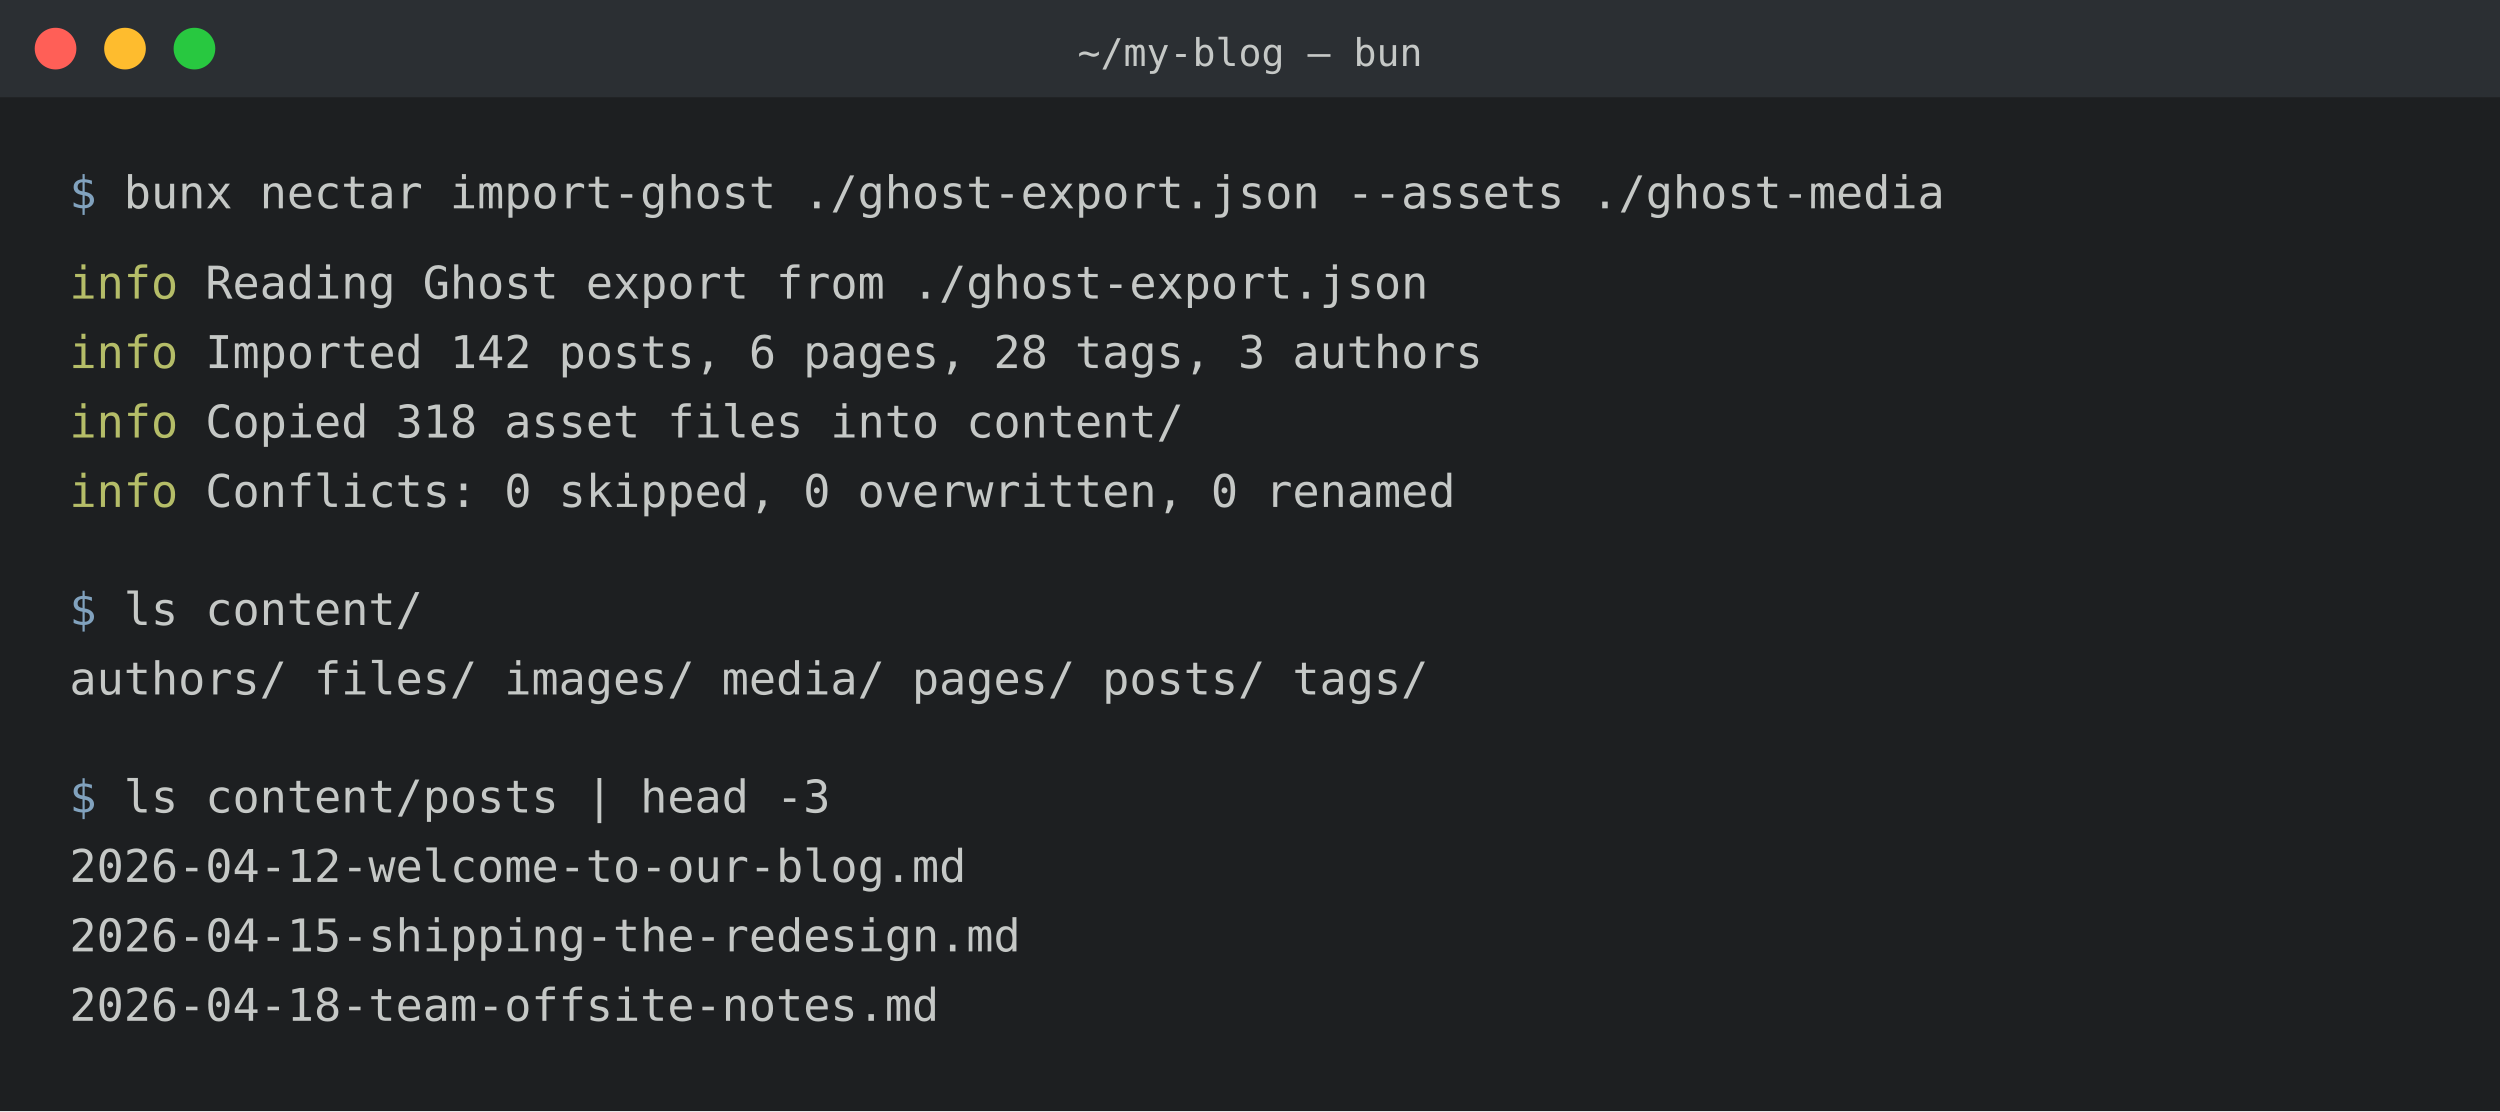
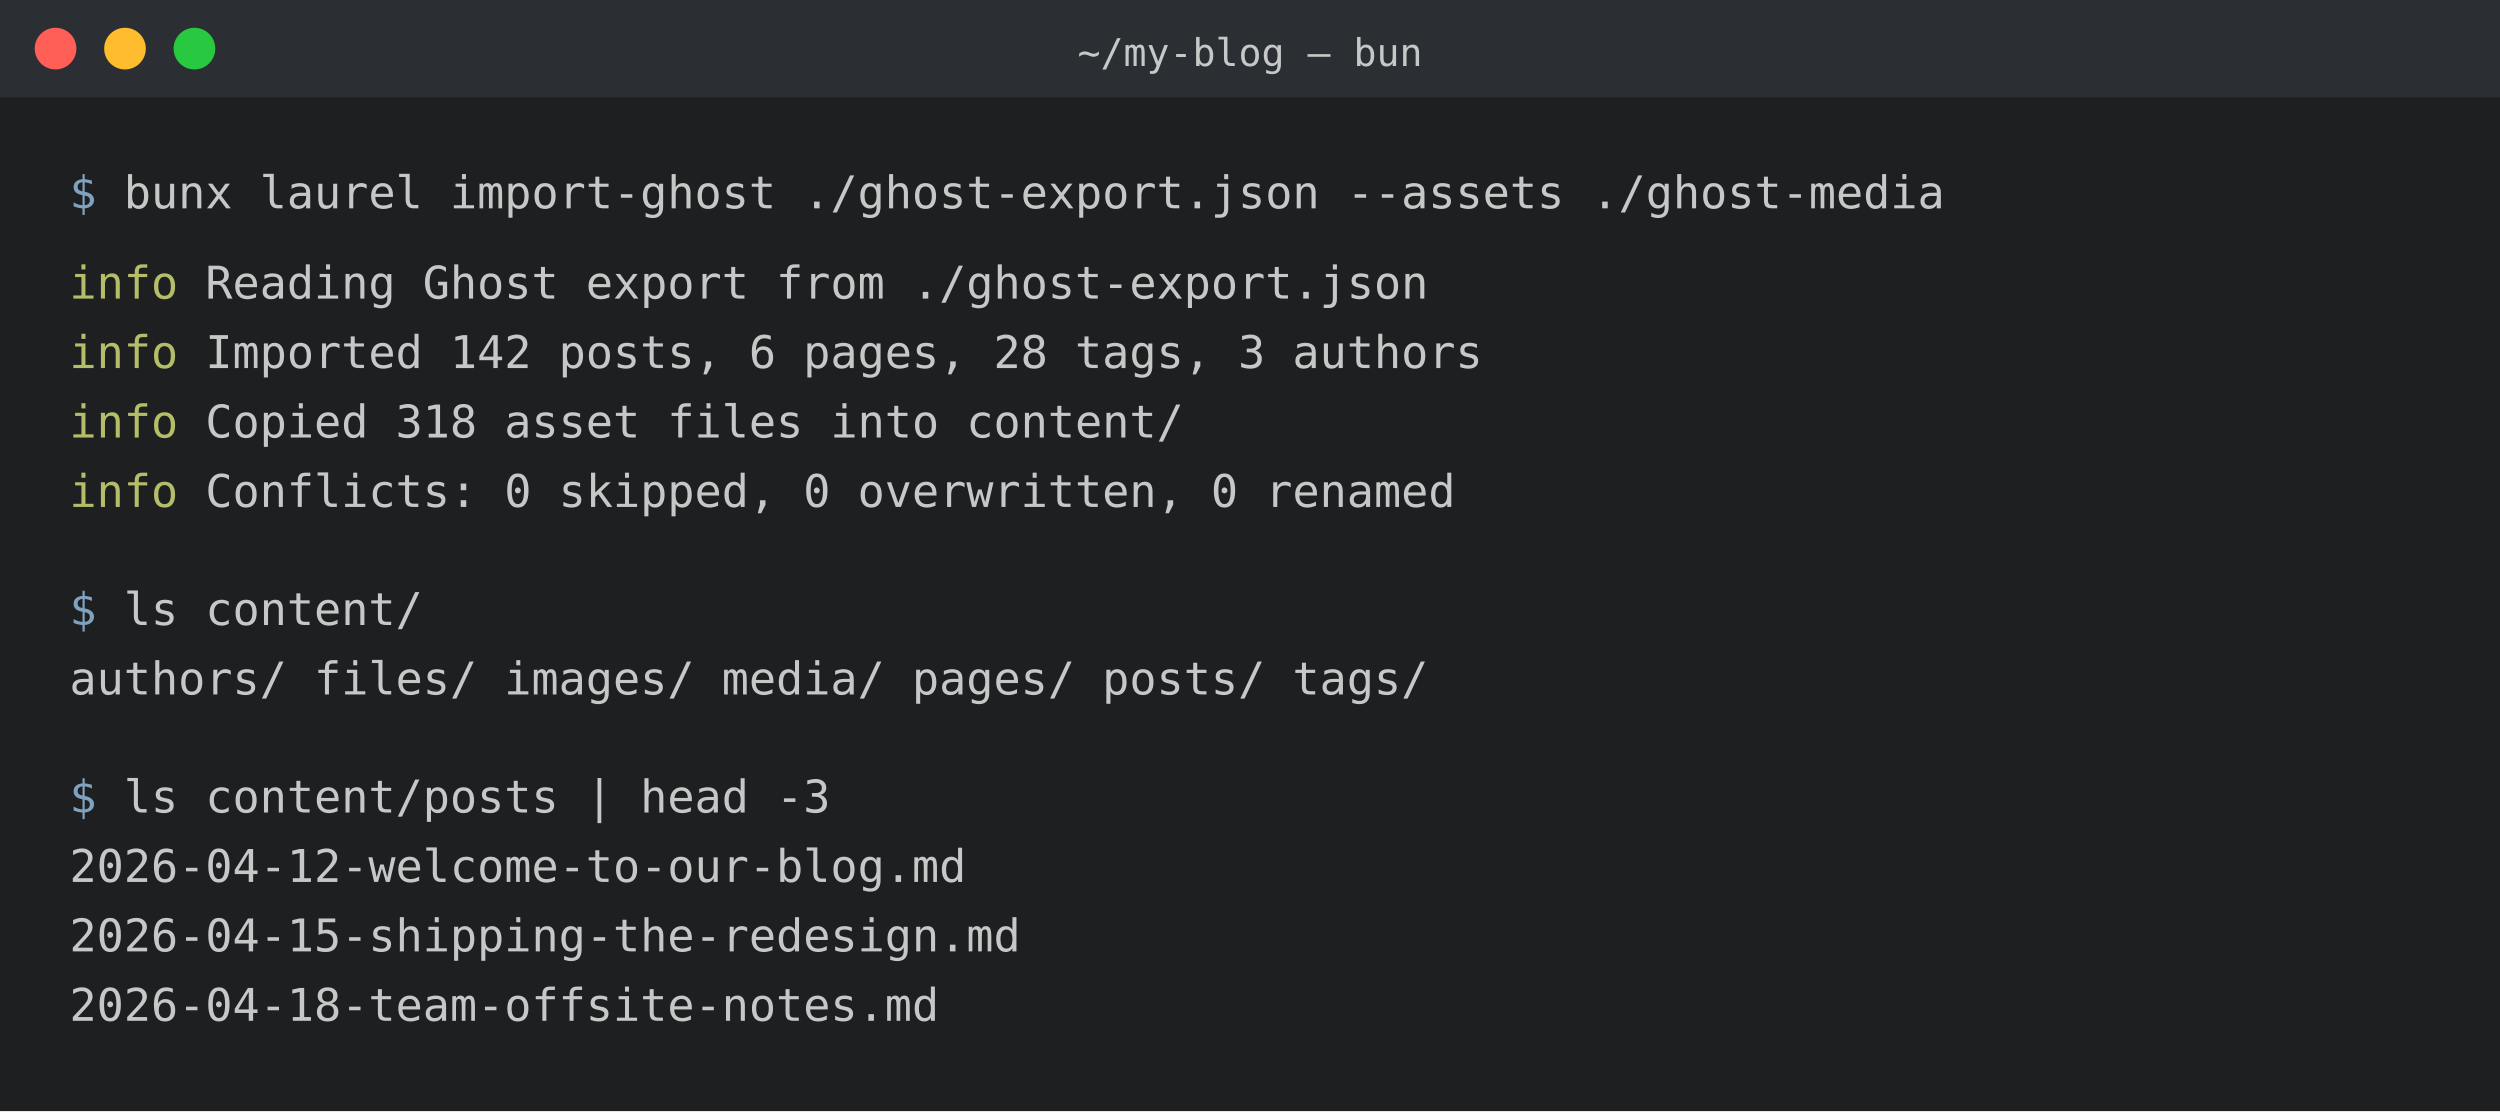
- <svg xmlns="http://www.w3.org/2000/svg" viewBox="0 0 720 320" role="img" aria-label="Terminal showing the nectar import-ghost command output">
+ <svg xmlns="http://www.w3.org/2000/svg" viewBox="0 0 720 320" role="img" aria-label="Terminal showing the laurel import-ghost command output">
  <rect width="720" height="320" fill="#1d1f21" />
  <rect x="0" y="0" width="720" height="28" fill="#2b2f33" />
  <circle cx="16" cy="14" r="6" fill="#ff5f57" />
  <circle cx="36" cy="14" r="6" fill="#febc2e" />
  <circle cx="56" cy="14" r="6" fill="#28c840" />
  <text x="360" y="19" font-family="SF Mono, ui-monospace, Menlo, monospace" font-size="11" fill="#c5c8c6" text-anchor="middle">~/my-blog — bun</text>
  <g font-family="SF Mono, ui-monospace, Menlo, monospace" font-size="13" fill="#c5c8c6">
    <text x="20" y="60">
-       <tspan fill="#81a2be">$</tspan> bunx nectar import-ghost ./ghost-export.json --assets ./ghost-media</text>
+       <tspan fill="#81a2be">$</tspan> bunx laurel import-ghost ./ghost-export.json --assets ./ghost-media</text>
    <text x="20" y="86">
      <tspan fill="#b5bd68">info</tspan> Reading Ghost export from ./ghost-export.json</text>
    <text x="20" y="106">
      <tspan fill="#b5bd68">info</tspan> Imported 142 posts, 6 pages, 28 tags, 3 authors</text>
    <text x="20" y="126">
      <tspan fill="#b5bd68">info</tspan> Copied 318 asset files into content/</text>
    <text x="20" y="146">
      <tspan fill="#b5bd68">info</tspan> Conflicts: 0 skipped, 0 overwritten, 0 renamed</text>
    <text x="20" y="180">
      <tspan fill="#81a2be">$</tspan> ls content/</text>
    <text x="20" y="200">authors/  files/  images/  media/  pages/  posts/  tags/</text>
    <text x="20" y="234">
      <tspan fill="#81a2be">$</tspan> ls content/posts | head -3</text>
    <text x="20" y="254">2026-04-12-welcome-to-our-blog.md</text>
    <text x="20" y="274">2026-04-15-shipping-the-redesign.md</text>
    <text x="20" y="294">2026-04-18-team-offsite-notes.md</text>
  </g>
</svg>
